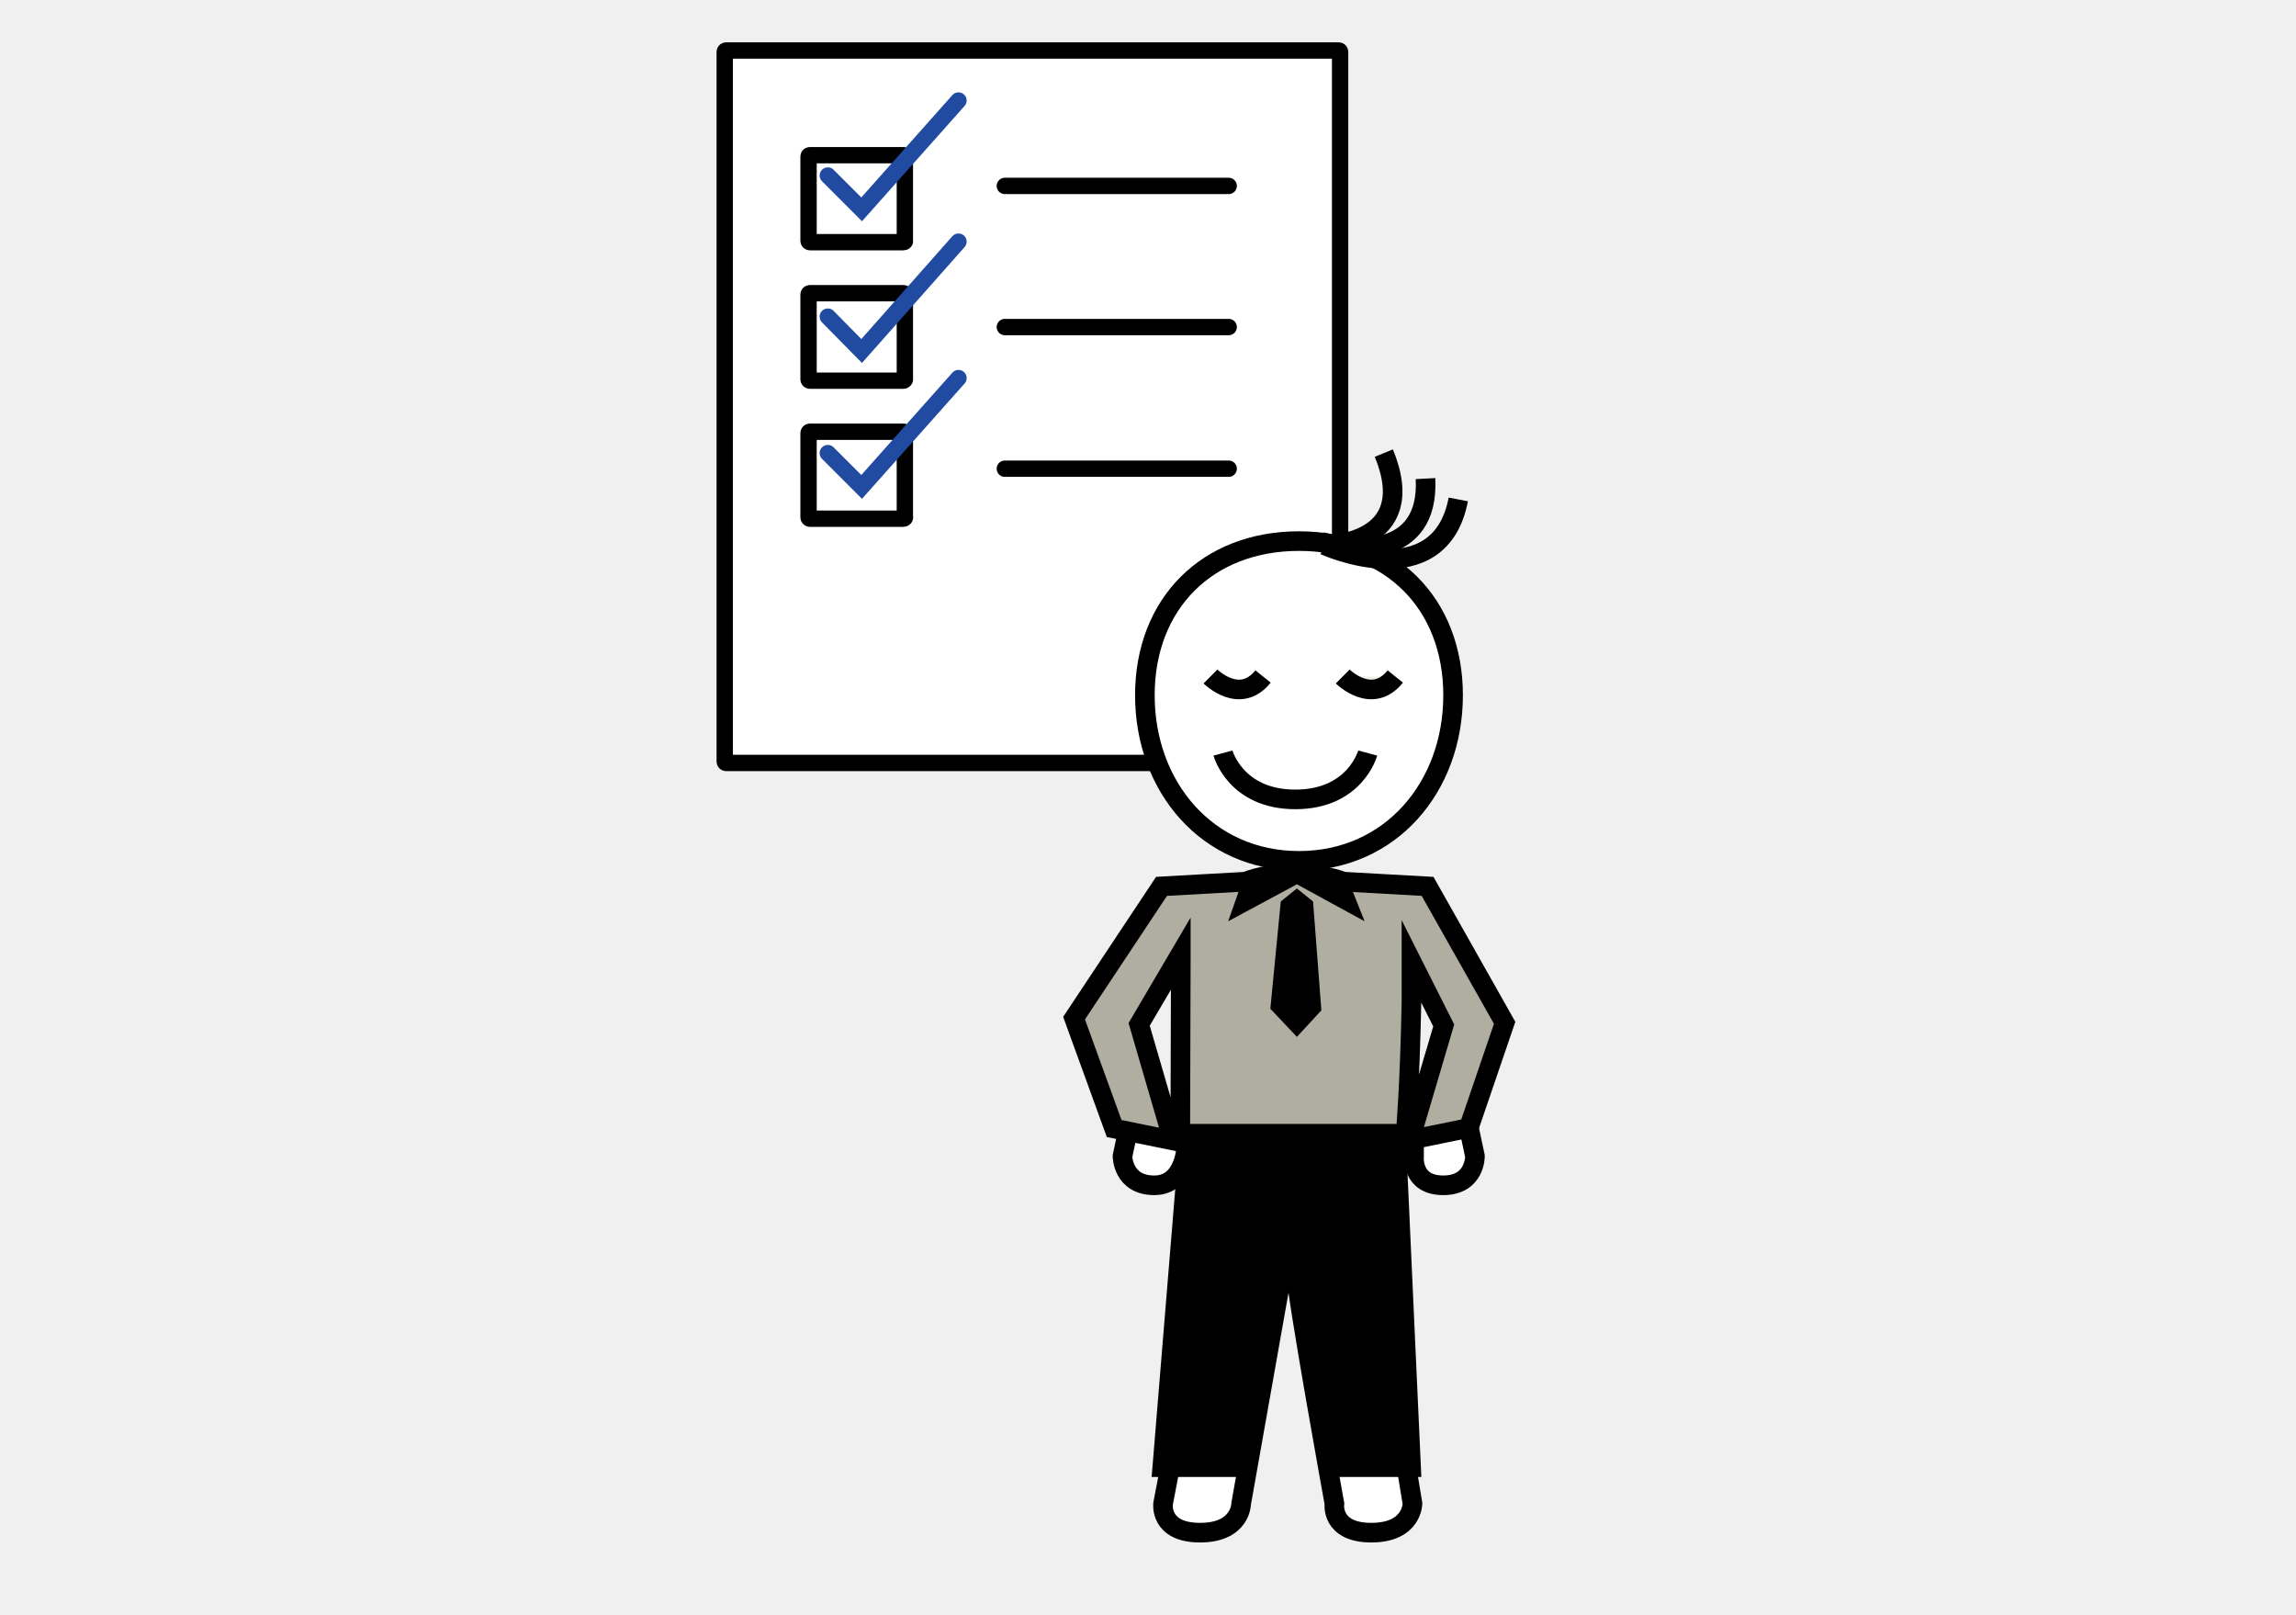
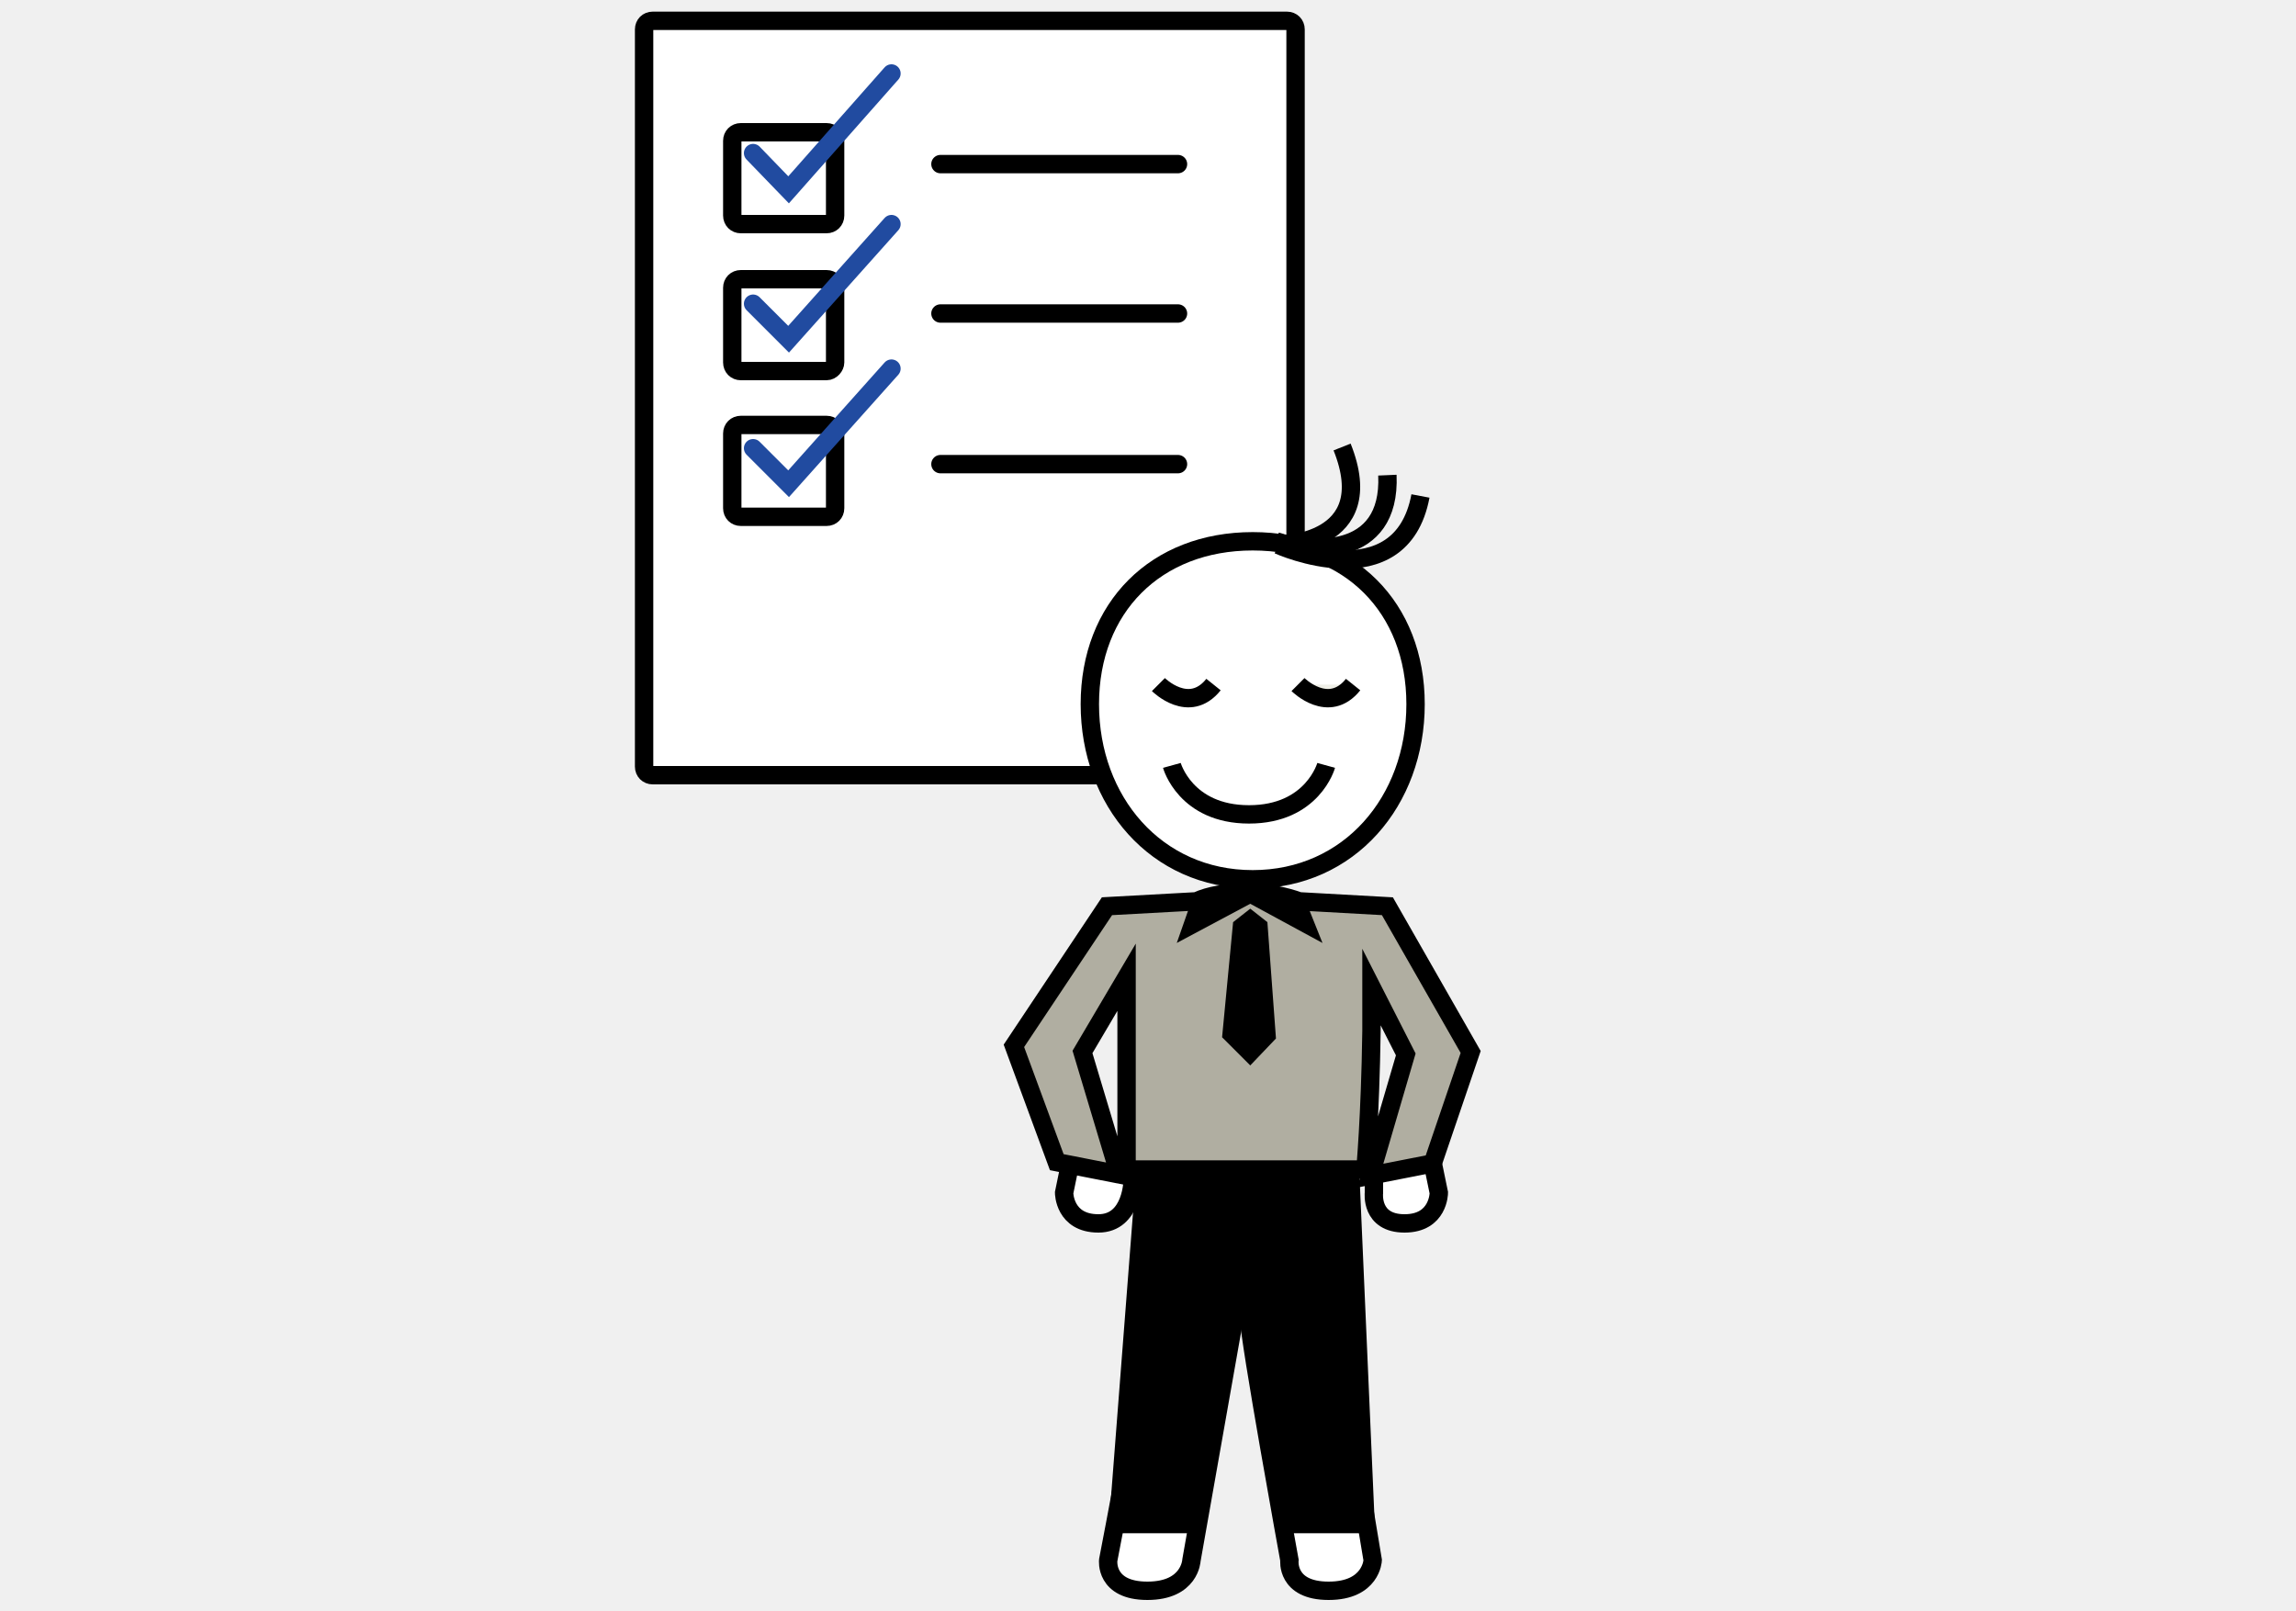
- <svg xmlns="http://www.w3.org/2000/svg" version="1.1" id="Layer_1" x="0px" y="0px" viewBox="0 0 441 310" enable-background="new 0 0 441 310" xml:space="preserve">
-   <path fill="#FFFFFF" stroke="#000000" stroke-width="3.138" stroke-miterlimit="10" d="M257.1,146.5H139.5c-0.2,0-0.3-0.1-0.3-0.3  V10c0-0.2,0.1-0.3,0.3-0.3h117.6c0.2,0,0.3,0.1,0.3,0.3v136.2C257.4,146.3,257.3,146.5,257.1,146.5z" />
-   <path fill="#FFFFFF" stroke="#000000" stroke-width="3.138" stroke-linecap="round" stroke-miterlimit="10" d="M173.5,46.5h-17.9  c-0.2,0-0.3-0.1-0.3-0.3V30.1c0-0.2,0.1-0.3,0.3-0.3h17.9c0.2,0,0.3,0.1,0.3,0.3v16.1C173.9,46.4,173.7,46.5,173.5,46.5z" />
-   <path fill="#FFFFFF" stroke="#000000" stroke-width="3.138" stroke-linecap="round" stroke-miterlimit="10" d="M173.5,73.1h-17.9  c-0.2,0-0.3-0.1-0.3-0.3V56.6c0-0.2,0.1-0.3,0.3-0.3h17.9c0.2,0,0.3,0.1,0.3,0.3v16.1C173.9,72.9,173.7,73.1,173.5,73.1z" />
-   <path fill="#FFFFFF" stroke="#000000" stroke-width="3.138" stroke-linecap="round" stroke-miterlimit="10" d="M173.5,99.6h-17.9  c-0.2,0-0.3-0.1-0.3-0.3V83.2c0-0.2,0.1-0.3,0.3-0.3h17.9c0.2,0,0.3,0.1,0.3,0.3v16.1C173.9,99.4,173.7,99.6,173.5,99.6z" />
-   <polyline fill="none" stroke="#214BA0" stroke-width="3.138" stroke-linecap="round" stroke-miterlimit="10" points="159,33.7   165.5,40.2 184.1,19.3 " />
-   <polyline fill="none" stroke="#214BA0" stroke-width="3.138" stroke-linecap="round" stroke-miterlimit="10" points="159,60.8   165.5,67.4 184.1,46.4 " />
-   <polyline fill="none" stroke="#214BA0" stroke-width="3.138" stroke-linecap="round" stroke-miterlimit="10" points="159,87   165.5,93.5 184.1,72.6 " />
-   <line fill="none" stroke="#000000" stroke-width="3.138" stroke-linecap="round" stroke-miterlimit="10" x1="193" y1="35.7" x2="236" y2="35.7" />
-   <line fill="none" stroke="#000000" stroke-width="3.138" stroke-linecap="round" stroke-miterlimit="10" x1="193" y1="62.8" x2="236" y2="62.8" />
-   <line fill="none" stroke="#000000" stroke-width="3.138" stroke-linecap="round" stroke-miterlimit="10" x1="193" y1="90" x2="236" y2="90" />
-   <g>
-     <path fill="#FFFFFF" stroke="#000000" stroke-width="3.765" stroke-miterlimit="10" d="M227,215.9c1.2,3,0.9,3.7,0.9,3.7   s0,8-6.2,8c-6.1,0-6.1-5.6-6.1-5.6l1.6-7.5L227,215.9z" />
+ <svg xmlns="http://www.w3.org/2000/svg" version="1.1" x="0px" y="0px" viewBox="0 0 187.5 131.5" enable-background="new 0 0 187.5 131.5" xml:space="preserve">
+   <g id="Layer_1">
+     <path fill="#FFFFFF" stroke="#000000" stroke-width="1.5" stroke-miterlimit="10" d="M105.1,63.3H53.3c-0.4,0-0.7-0.3-0.7-0.7V2.4   c0-0.4,0.3-0.7,0.7-0.7h51.8c0.4,0,0.7,0.3,0.7,0.7v60.2C105.8,63,105.5,63.3,105.1,63.3z" />
+     <path fill="#FFFFFF" stroke="#000000" stroke-width="1.5" stroke-linecap="round" stroke-miterlimit="10" d="M67.5,18.3h-7   c-0.4,0-0.7-0.3-0.7-0.7v-6.1c0-0.4,0.3-0.7,0.7-0.7h7c0.4,0,0.7,0.3,0.7,0.7v6.1C68.2,18,67.9,18.3,67.5,18.3z" />
+     <path fill="#FFFFFF" stroke="#000000" stroke-width="1.5" stroke-linecap="round" stroke-miterlimit="10" d="M67.5,30.3h-7   c-0.4,0-0.7-0.3-0.7-0.7v-6.1c0-0.4,0.3-0.7,0.7-0.7h7c0.4,0,0.7,0.3,0.7,0.7v6.1C68.2,29.9,67.9,30.3,67.5,30.3z" />
+     <path fill="#FFFFFF" stroke="#000000" stroke-width="1.5" stroke-linecap="round" stroke-miterlimit="10" d="M67.5,42.2h-7   c-0.4,0-0.7-0.3-0.7-0.7v-6.1c0-0.4,0.3-0.7,0.7-0.7h7c0.4,0,0.7,0.3,0.7,0.7v6.1C68.2,41.9,67.9,42.2,67.5,42.2z" />
+     <polyline fill="none" stroke="#214BA0" stroke-width="1.5" stroke-linecap="round" stroke-miterlimit="10" points="61.5,12.5    64.4,15.5 72.8,6  " />
+     <polyline fill="none" stroke="#214BA0" stroke-width="1.5" stroke-linecap="round" stroke-miterlimit="10" points="61.5,24.8    64.4,27.7 72.8,18.3  " />
+     <polyline fill="none" stroke="#214BA0" stroke-width="1.5" stroke-linecap="round" stroke-miterlimit="10" points="61.5,36.6    64.4,39.5 72.8,30.1  " />
+     <line fill="none" stroke="#000000" stroke-width="1.5" stroke-linecap="round" stroke-miterlimit="10" x1="76.8" y1="13.4" x2="96.2" y2="13.4" />
+     <line fill="none" stroke="#000000" stroke-width="1.5" stroke-linecap="round" stroke-miterlimit="10" x1="76.8" y1="25.6" x2="96.2" y2="25.6" />
+     <line fill="none" stroke="#000000" stroke-width="1.5" stroke-linecap="round" stroke-miterlimit="10" x1="76.8" y1="37.9" x2="96.2" y2="37.9" />
    <g>
-       <path fill="#FFFFFF" stroke="#000000" stroke-width="3.765" stroke-miterlimit="10" d="M271.6,216.9c0,3.8,0,5.1,0,5.1    s-0.6,5.6,5.6,5.6c6.2,0,6.1-5.6,6.1-5.6l-1.6-7.5L271.6,216.9z" />
-       <path fill="#B0AEA1" stroke="#000000" stroke-width="3.765" stroke-miterlimit="10" d="M226.8,184.9l-0.1,32.8H270    c0,0,0.8-9.4,1.1-25.1l0-8l6.2,12.3l-6.5,22l11.3-2.3l6.9-20.2l-14.8-26.2l-16.1-0.9c-2.6-0.9-5.5-1.5-9-1.5h-0.9    c-3.5,0-6.4,0.5-9,1.5l-16.1,0.9l-16.8,25.3l7.7,21.2l11.3,2.3l-6.5-22.3l8-13.6L226.8,184.9z" />
-       <path fill="#FFFFFF" stroke="#000000" stroke-width="3.765" stroke-miterlimit="10" d="M279.1,133.5c0,17.6-12,31.8-29.6,31.8    s-29.6-14.2-29.6-31.8s12-29.6,29.6-29.6S279.1,115.9,279.1,133.5z" />
-       <path fill="none" stroke="#000000" stroke-width="3.765" stroke-miterlimit="10" d="M234.9,144.6c0,0,2.4,8.9,13.9,8.9    c11.5,0,13.9-8.9,13.9-8.9" />
-       <path fill="#FFFFFF" stroke="#000000" stroke-width="3.765" stroke-miterlimit="10" d="M231.2,244.7c0,3.8-7.8,44-7.8,44    s-0.8,5.6,7.1,5.6c7.9,0,7.9-5.6,7.9-5.6l7.8-44L231.2,244.7z" />
-       <path fill="#FFFFFF" stroke="#000000" stroke-width="3.765" stroke-miterlimit="10" d="M249,244.7c0,3.8,7.3,44,7.3,44    s-0.8,5.6,7.1,5.6c7.9,0,7.9-5.6,7.9-5.6l-7.3-44L249,244.7z" />
-       <path d="M239.1,167.8l-3.2,9.1l13.2-7.1l13,7.1l-3.5-8.8c0,0-7.4-2.5-9.9-2.5C246.1,165.6,239.1,167.8,239.1,167.8z" />
-       <path fill="#EFEFE7" stroke="#000000" stroke-width="3.765" stroke-miterlimit="10" d="M257.9,129.9c0,0,5.6,5.6,10.1,0" />
-       <path fill="none" stroke="#000000" stroke-width="3.765" stroke-miterlimit="10" d="M232.5,129.9c0,0,5.6,5.6,10.1,0" />
-       <polygon points="226.6,217.8 270,217.8 273,283.6 256.6,283.6 249.1,244.7 245.1,244.7 237.6,283.6 221.2,283.6   " />
-       <path fill="none" stroke="#000000" stroke-width="3.765" stroke-miterlimit="10" d="M254.4,104.7c0,0,22.1,10,25.7-8.8" />
-       <path fill="none" stroke="#000000" stroke-width="3.765" stroke-miterlimit="10" d="M253.7,104c5.9,2,20.9,3.3,20.1-12.1" />
-       <path fill="none" stroke="#000000" stroke-width="3.765" stroke-miterlimit="10" d="M254.4,104.7c0,0,18.7,0.1,11.4-17.7" />
-       <polygon points="249.1,170.6 246,173.1 244,193.7 249.1,199.1 253.8,194 252.2,173.1   " />
+       <path fill="#FFFFFF" stroke="#000000" stroke-width="1.5" stroke-miterlimit="10" d="M92.1,94.6c0.6,1.3,0.4,1.7,0.4,1.7    s0,3.6-2.8,3.6c-2.8,0-2.8-2.5-2.8-2.5l0.7-3.4L92.1,94.6z" />
+       <g>
+         <path fill="#FFFFFF" stroke="#000000" stroke-width="1.5" stroke-miterlimit="10" d="M112.2,95.1c0,1.7,0,2.3,0,2.3     s-0.3,2.5,2.5,2.5c2.8,0,2.8-2.5,2.8-2.5l-0.7-3.4L112.2,95.1z" />
+         <path fill="#B0AEA1" stroke="#000000" stroke-width="1.5" stroke-miterlimit="10" d="M92,80.7L92,95.5h19.5c0,0,0.4-4.2,0.5-11.3     l0-3.6l2.8,5.5l-2.9,9.9l5.1-1l3.1-9.1L113.3,74l-7.2-0.4c-1.1-0.4-2.5-0.7-4-0.7h-0.4c-1.6,0-2.9,0.2-4,0.7L90.4,74l-7.6,11.4     l3.5,9.5l5.1,1l-3-10l3.6-6.1L92,80.7z" />
+         <path fill="#FFFFFF" stroke="#000000" stroke-width="1.5" stroke-miterlimit="10" d="M115.6,57.5c0,7.9-5.4,14.3-13.3,14.3     s-13.3-6.4-13.3-14.3s5.4-13.3,13.3-13.3S115.6,49.6,115.6,57.5z" />
+         <path fill="none" stroke="#000000" stroke-width="1.5" stroke-miterlimit="10" d="M95.7,62.5c0,0,1.1,4,6.3,4c5.2,0,6.3-4,6.3-4" />
+         <path fill="#FFFFFF" stroke="#000000" stroke-width="1.5" stroke-miterlimit="10" d="M94,107.6c0,1.7-3.5,19.8-3.5,19.8     s-0.3,2.5,3.2,2.5c3.5,0,3.6-2.5,3.6-2.5l3.5-19.8L94,107.6z" />
+         <path fill="#FFFFFF" stroke="#000000" stroke-width="1.5" stroke-miterlimit="10" d="M102,107.6c0,1.7,3.3,19.8,3.3,19.8     s-0.3,2.5,3.2,2.5c3.5,0,3.6-2.5,3.6-2.5l-3.3-19.8L102,107.6z" />
+         <path d="M97.5,73L96.1,77l6-3.2l5.9,3.2l-1.6-4c0,0-3.3-1.1-4.5-1.1C100.7,71.9,97.5,73,97.5,73z" />
+         <path fill="#EFEFE7" stroke="#000000" stroke-width="1.5" stroke-miterlimit="10" d="M106,55.9c0,0,2.5,2.5,4.5,0" />
+         <path fill="none" stroke="#000000" stroke-width="1.5" stroke-miterlimit="10" d="M94.6,55.9c0,0,2.5,2.5,4.5,0" />
+         <polygon points="92.8,95.5 111,95.5 112.3,125.2 105.4,125.2 102.2,107.6 100.6,107.6 97.4,125.2 90.5,125.2    " />
+         <path fill="none" stroke="#000000" stroke-width="1.5" stroke-miterlimit="10" d="M104.4,44.5c0,0,10,4.5,11.6-4" />
+         <path fill="none" stroke="#000000" stroke-width="1.5" stroke-miterlimit="10" d="M104.2,44.2c2.7,0.9,9.4,1.5,9.1-5.4" />
+         <path fill="none" stroke="#000000" stroke-width="1.5" stroke-miterlimit="10" d="M104.4,44.5c0,0,8.4,0,5.2-8" />
+         <polygon points="102.1,74.2 100.7,75.3 99.8,84.7 102.1,87 104.2,84.8 103.5,75.3    " />
+       </g>
    </g>
  </g>
+   <g id="Layer_2">
+ </g>
</svg>
